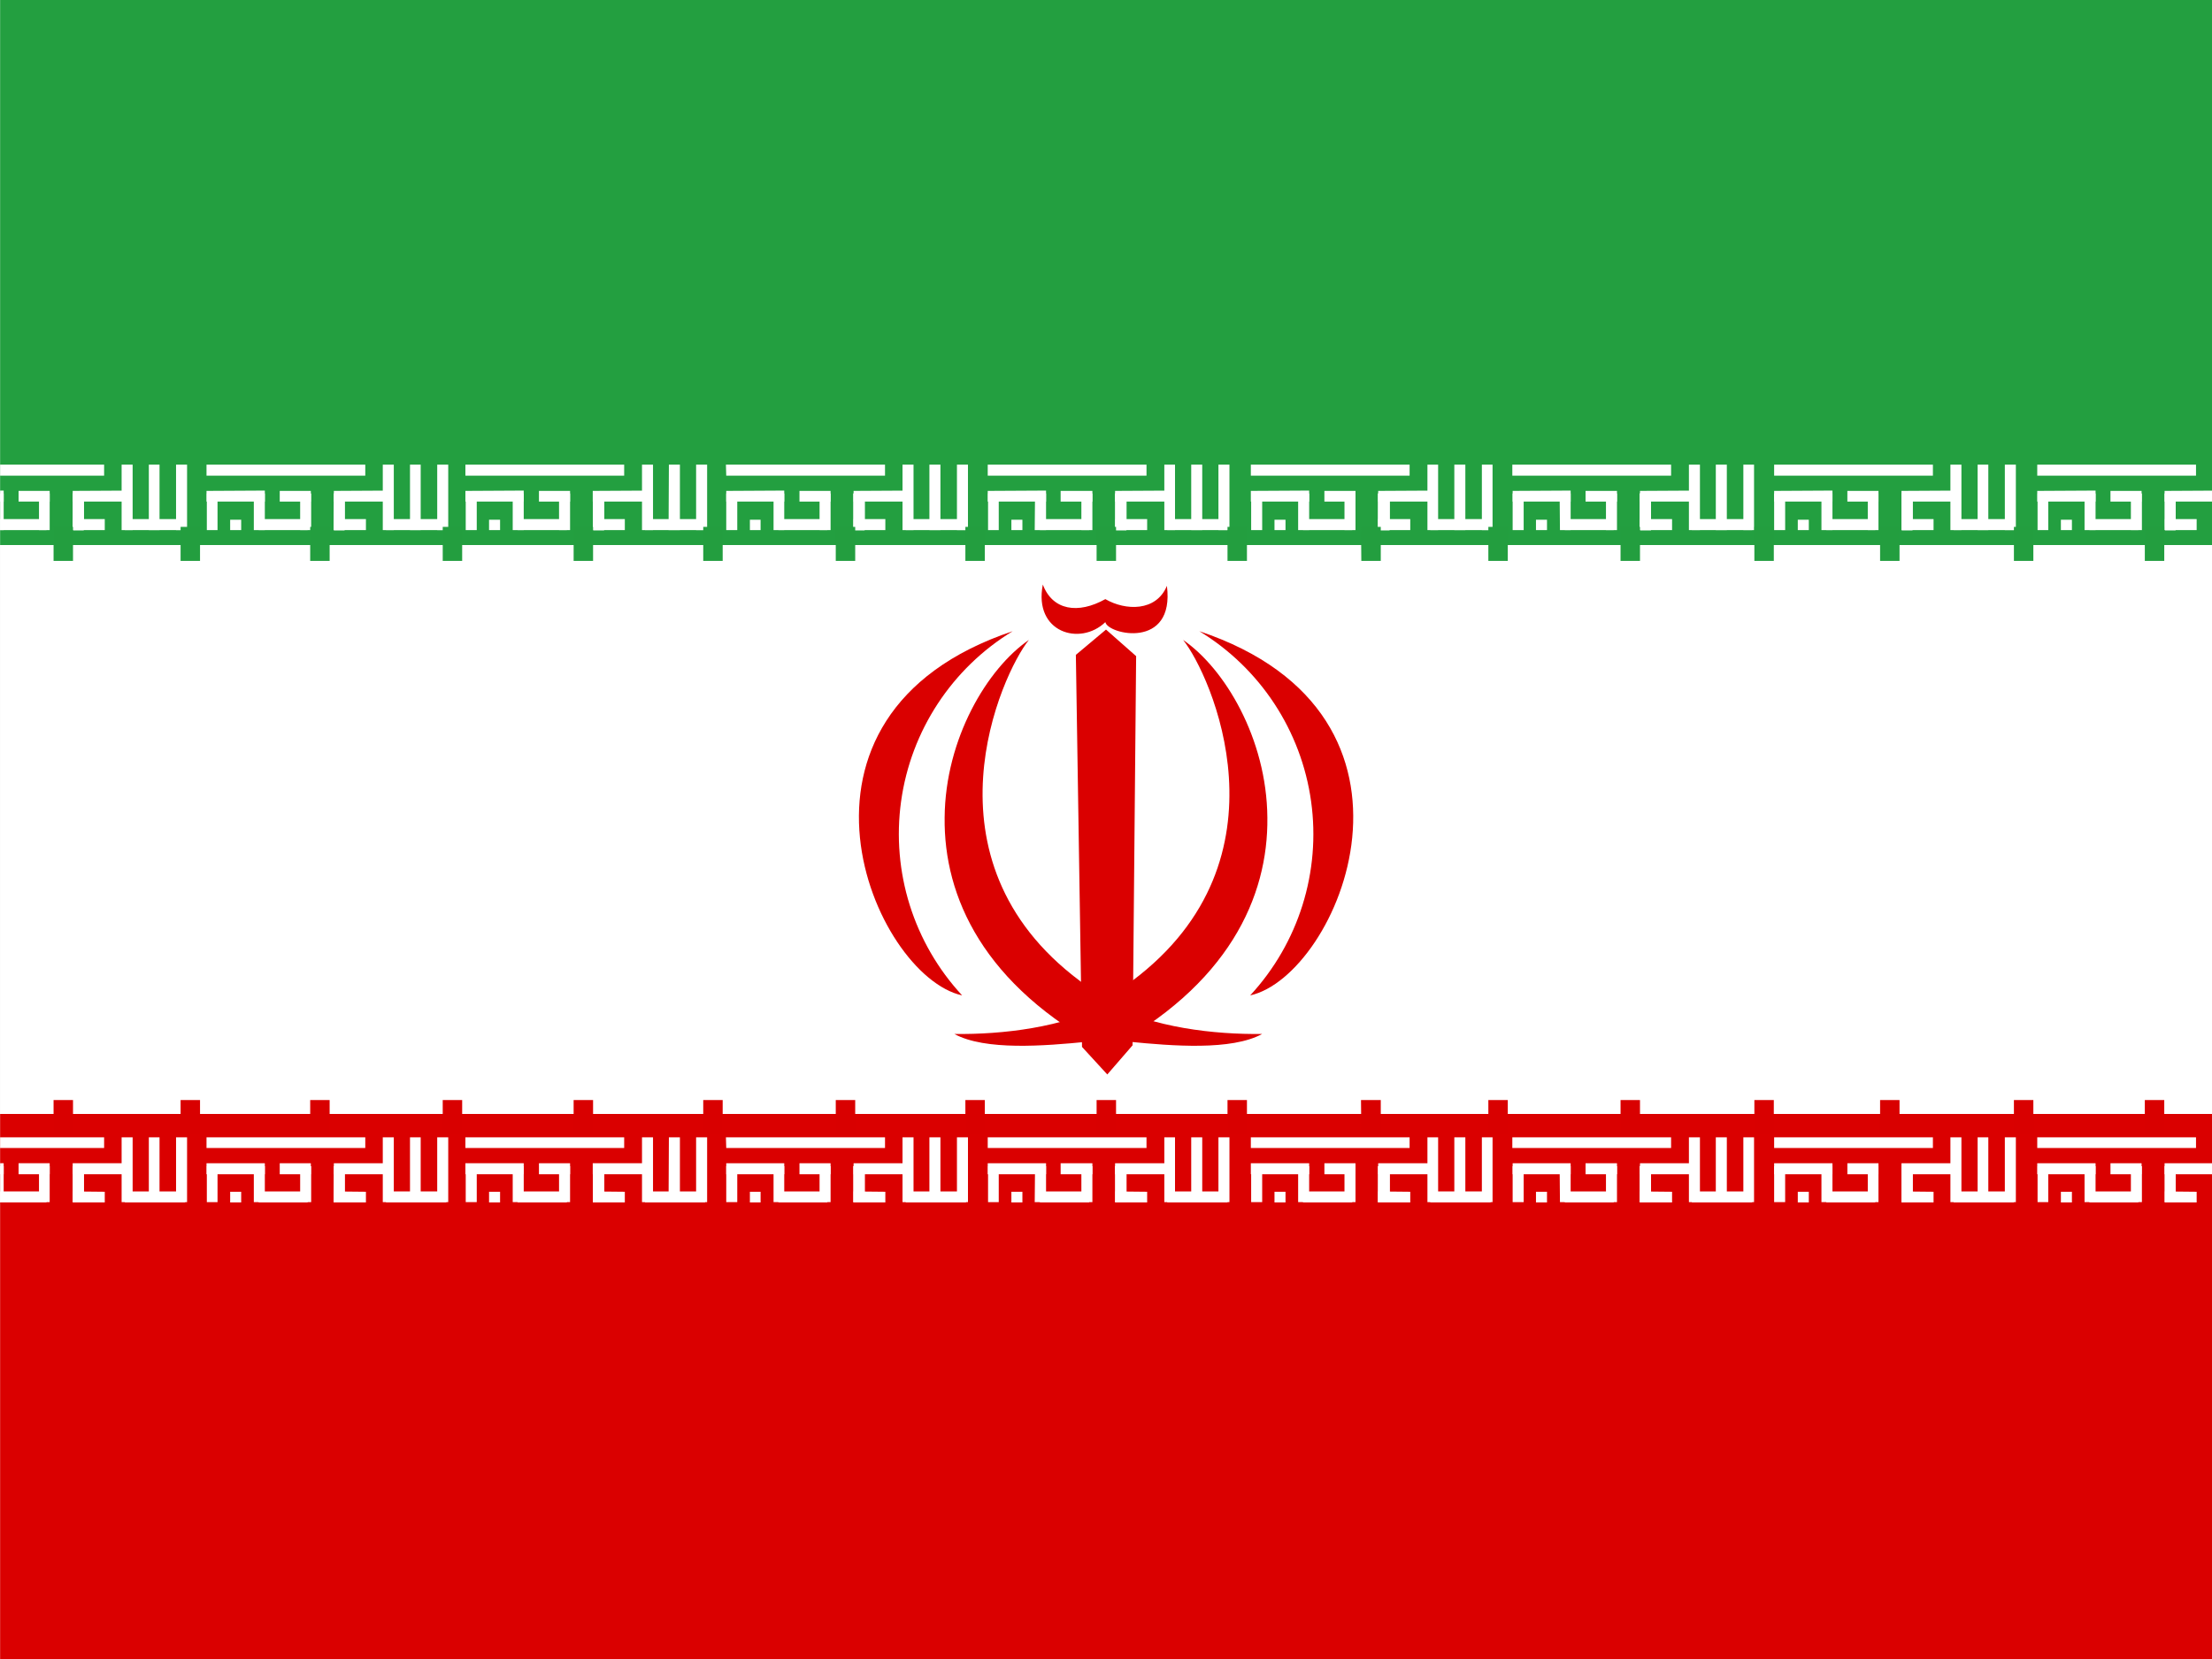
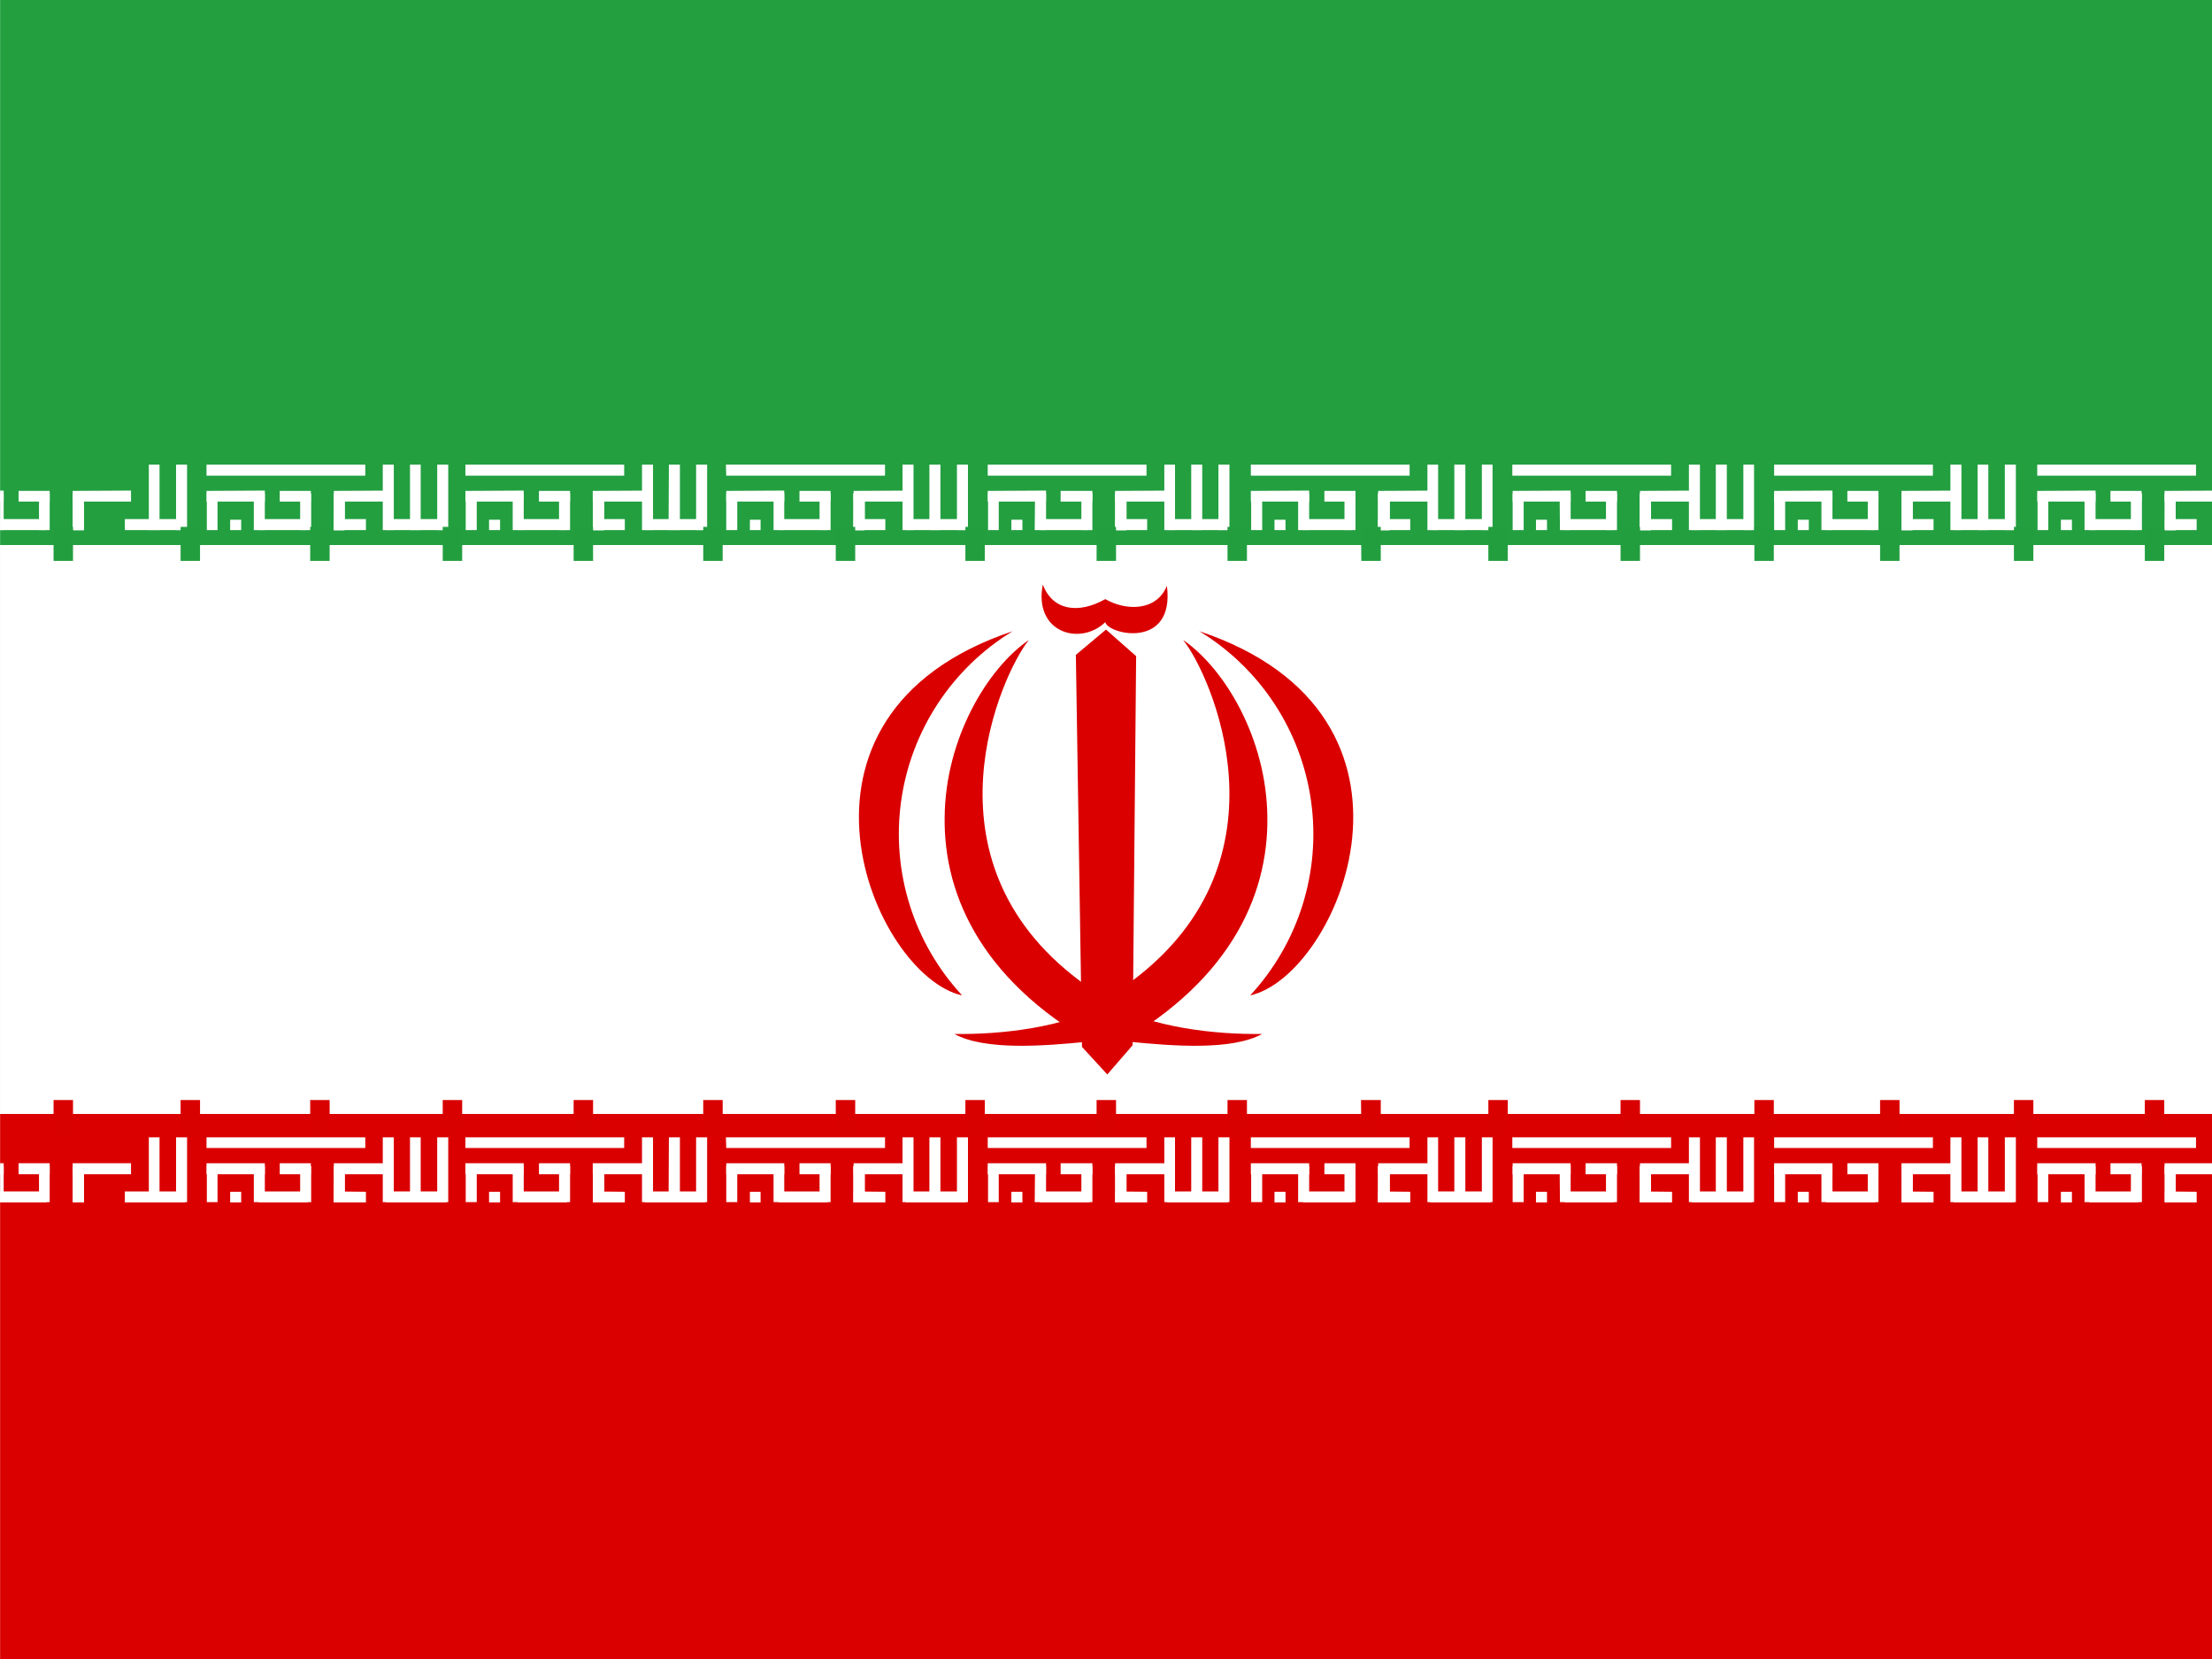
<svg xmlns="http://www.w3.org/2000/svg" id="flag-icon-css-ir" viewBox="0 0 640 480">
  <defs>
    <clipPath id="a">
      <path fill-opacity=".7" d="M-85.3 0h682.7v512H-85.3z" />
    </clipPath>
  </defs>
  <g fill-rule="evenodd" clip-path="url(#a)" transform="translate(80) scale(.9375)">
    <path fill="#fff" d="M-192 0h896v512h-896z" />
    <path fill="#da0000" d="M-192 343.8h896V512h-896z" />
    <g fill="#fff" stroke-width="1pt">
      <path d="M-21.6 351h49v3.3h-49zm7.3 16.8h3.4v3.3h-3.4zm41.9 0v3.3h-9.8v-3.4zm5.2-16.8h3.4v20h-3.4z" />
      <path d="M52.4 367.7v3.4H33.8v-3.4zm-34.6-7.9H21v11.3h-3.3z" />
      <path d="M49.6 351H53v20h-3.4zm-8.4 0h3.3v20h-3.3zm-44.8 8v3.4h-18V359zm39.3 0v3.4h-18V359z" />
      <path d="M17.8 359.9H21V371h-3.3z" />
      <path d="M17.8 359.9H21V371h-3.3z" />
      <path d="M17.8 359.9H21V371h-3.3zm-39.3 0h3.3V371h-3.3zm28.8 0h3.4V371H7.3zm-14.3 0h3.4V371H-7z" />
      <path d="M9.6 367.7v3.4H-5.5v-3.4zm1-8.7v3.4H1V359z" />
    </g>
    <g fill="#fff" stroke-width="1pt">
-       <path d="M-102.2 351h49v3.3h-49zm7.3 16.8h3.4v3.3H-95zm41.9 0v3.3h-9.8v-3.4zm5.2-16.8h3.4v20h-3.4z" />
+       <path d="m-2.52.2 351h49v3.3h-49zm7.3 16.8h3.4v3.3H-95zm41.9 0v3.3h-9.8v-3.4zm5.2-16.8h3.4v20h-3.4z" />
      <path d="M-28.2 367.7v3.4h-18.6v-3.4zm-34.6-7.9h3.3v11.3h-3.3z" />
      <path d="M-31 351h3.4v20H-31zm-8.4 0h3.3v20h-3.3zm-44.8 8v3.4h-18V359zm39.3 0v3.4h-18V359z" />
      <path d="M-62.8 359.9h3.3V371h-3.3z" />
      <path d="M-62.8 359.9h3.3V371h-3.3z" />
      <path d="M-62.8 359.9h3.3V371h-3.3zm-39.3 0h3.3V371h-3.3zm28.8 0h3.3V371h-3.3zm-14.3 0h3.4V371h-3.4z" />
      <path d="M-71 367.7v3.4h-15v-3.4zm1-8.7v3.4h-9.6V359z" />
    </g>
    <g fill="#fff" stroke-width="1pt">
      <path d="M58.3 351h49v3.3h-49zm7.3 16.8H69v3.3h-3.4zm41.9 0v3.3h-9.8v-3.4zm5.3-16.8h3.4v20h-3.4z" />
      <path d="M132.3 367.7v3.4h-18.6v-3.4zm-34.6-7.9h3.4v11.3h-3.4z" />
      <path d="M129.5 351h3.4v20h-3.4zm-8.4 0h3.4v20H121zm-44.8 8v3.4h-18V359zm39.3 0v3.4h-18V359z" />
      <path d="M97.7 359.9h3.4V371h-3.4z" />
      <path d="M97.7 359.9h3.4V371h-3.4z" />
      <path d="M97.7 359.9h3.4V371h-3.4zm-39.3 0h3.4V371h-3.4zm28.8 0h3.4V371h-3.4zm-14.3 0h3.4V371h-3.4z" />
      <path d="M89.6 367.7v3.4H74.4v-3.4zm1-8.7v3.4H81V359z" />
    </g>
    <g fill="#fff" stroke-width="1pt">
      <path d="M622.7 351h49v3.3h-49zm7.3 16.8h3.4v3.3H630zm41.9 0v3.3H662v-3.4zm5.3-16.8h3.3v20h-3.4z" />
      <path d="M696.7 367.7v3.4H678v-3.4zm-34.6-7.9h3.4v11.3H662z" />
      <path d="M694 351h3.3v20h-3.4zm-8.5 0h3.4v20h-3.4zm-44.8 8v3.4h-18V359zm39.3 0v3.4h-18V359z" />
      <path d="M662 359.9h3.5V371H662z" />
      <path d="M662 359.9h3.5V371H662z" />
      <path d="M662 359.9h3.5V371H662zm-39.2 0h3.4V371h-3.4zm28.8 0h3.4V371h-3.4zm-14.3 0h3.4V371h-3.4z" />
      <path d="M654 367.7v3.4h-15.2v-3.4zm1-8.7v3.4h-9.6V359z" />
    </g>
    <g fill="#fff" stroke-width="1pt">
      <path d="M138.7 351h49.1v3.3h-49zm7.4 16.8h3.3v3.3h-3.3zm41.8 0v3.3h-9.8v-3.4zm5.3-16.8h3.4v20h-3.4z" />
      <path d="M212.8 367.7v3.4h-18.6v-3.4zm-34.7-7.9h3.4v11.3h-3.4z" />
      <path d="M210 351h3.4v20H210zm-8.5 0h3.4v20h-3.4zm-44.8 8v3.4h-17.9V359zm39.3 0v3.4h-17.9V359z" />
      <path d="M178.1 359.9h3.4V371h-3.4z" />
      <path d="M178.1 359.9h3.4V371h-3.4z" />
      <path d="M178.1 359.9h3.4V371h-3.4zm-39.3 0h3.4V371h-3.4zm28.8 0h3.4V371h-3.4zm-14.2 0h3.3V371h-3.3z" />
      <path d="M170 367.7v3.4h-15.1v-3.4zm1-8.7v3.4h-9.6V359z" />
    </g>
    <g fill="#fff" stroke-width="1pt">
      <path d="M219.5 351h49v3.3h-49zm7.3 16.8h3.4v3.3h-3.4zm41.9 0v3.3h-9.8v-3.4zM274 351h3.3v20H274z" />
      <path d="M293.5 367.7v3.4h-18.6v-3.4zm-34.6-7.9h3.4v11.3h-3.4z" />
      <path d="M290.7 351h3.4v20h-3.4zm-8.4 0h3.4v20h-3.4zm-44.8 8v3.4h-18V359zm39.3 0v3.4h-18V359z" />
      <path d="M258.9 359.9h3.4V371h-3.4z" />
      <path d="M258.9 359.9h3.4V371h-3.4z" />
      <path d="M258.9 359.9h3.4V371h-3.4zm-39.3 0h3.3V371h-3.3zm28.8 0h3.4V371h-3.4zm-14.3 0h3.4V371H234z" />
      <path d="M250.8 367.7v3.4h-15.2v-3.4zm1-8.7v3.4H242V359z" />
    </g>
    <path fill="#239f40" d="M-192 0h896v168.2h-896z" />
    <g fill="#fff" stroke-width="1pt">
      <path d="M300.7 351h49v3.3h-49zm7.3 16.8h3.4v3.3H308zm41.9 0v3.3H340v-3.4zm5.3-16.8h3.3v20h-3.3z" />
      <path d="M374.7 367.7v3.4h-18.6v-3.4zm-34.6-7.9h3.4v11.3H340z" />
      <path d="M372 351h3.3v20H372zm-8.5 0h3.4v20h-3.4zm-44.8 8v3.4h-18V359zm39.3 0v3.4h-18V359z" />
      <path d="M340 359.9h3.5V371H340z" />
      <path d="M340 359.9h3.5V371H340z" />
      <path d="M340 359.9h3.5V371H340zm-39.2 0h3.4V371h-3.4zm28.8 0h3.4V371h-3.4zm-14.3 0h3.4V371h-3.4z" />
      <path d="M332 367.7v3.4h-15.2v-3.4zm1-8.7v3.4h-9.6V359z" />
    </g>
    <g fill="#fff" stroke-width="1pt">
      <path d="M381.4 351h49v3.3h-49zm7.3 16.8h3.4v3.3h-3.4zm42 0v3.3h-9.9v-3.4zm5.2-16.8h3.4v20h-3.4z" />
      <path d="M455.4 367.7v3.4h-18.6v-3.4zm-34.6-7.9h3.4v11.3h-3.4z" />
      <path d="M452.7 351h3.3v20h-3.3zm-8.5 0h3.4v20h-3.4zm-44.8 8v3.4h-17.9V359zm39.3 0v3.4h-17.9V359z" />
      <path d="M420.8 359.9h3.4V371h-3.4z" />
      <path d="M420.8 359.9h3.4V371h-3.4z" />
      <path d="M420.8 359.9h3.4V371h-3.4zm-39.3 0h3.4V371h-3.4zm28.8 0h3.4V371h-3.4zm-14.3 0h3.4V371h-3.3z" />
      <path d="M412.7 367.7v3.4h-15.1v-3.4zm1-8.7v3.4H404V359z" />
    </g>
    <g fill="#fff" stroke-width="1pt">
      <path d="M462.2 351h49v3.3h-49zm7.3 16.8h3.4v3.3h-3.4zm41.9 0v3.3h-9.8v-3.4zm5.2-16.8h3.4v20h-3.4z" />
      <path d="M536.2 367.7v3.4h-18.6v-3.4zm-34.7-7.9h3.4v11.3h-3.4z" />
      <path d="M533.4 351h3.4v20h-3.4zm-8.4 0h3.3v20H525zm-44.8 8v3.4h-18V359zm39.3 0v3.4h-18V359z" />
      <path d="M501.6 359.9h3.3V371h-3.3z" />
      <path d="M501.6 359.9h3.3V371h-3.3z" />
      <path d="M501.6 359.9h3.3V371h-3.3zm-39.4 0h3.4V371h-3.4zm28.9 0h3.3V371h-3.3zm-14.3 0h3.4V371h-3.4z" />
      <path d="M493.4 367.7v3.4h-15.1v-3.4zm1-8.7v3.4h-9.6V359z" />
    </g>
    <g fill="#fff" stroke-width="1pt">
      <path d="M543.4 351h49v3.3h-49zm7.3 16.8h3.4v3.3h-3.4zm41.9 0v3.3h-9.8v-3.4zm5.2-16.8h3.4v20h-3.4z" />
      <path d="M617.4 367.7v3.4h-18.6v-3.4zm-34.6-7.9h3.3v11.3h-3.3z" />
      <path d="M614.6 351h3.4v20h-3.4zm-8.4 0h3.3v20h-3.3zm-44.8 8v3.4h-18V359zm39.3 0v3.4h-18V359z" />
      <path d="M582.8 359.9h3.3V371h-3.3z" />
      <path d="M582.8 359.9h3.3V371h-3.3z" />
      <path d="M582.8 359.9h3.3V371h-3.3zm-39.3 0h3.3V371h-3.3zm28.8 0h3.4V371h-3.4zm-14.3 0h3.4V371H558z" />
      <path d="M574.6 367.7v3.4h-15.1v-3.4zm1-8.7v3.4H566V359z" />
    </g>
    <g fill="#fff" stroke-width="1pt">
      <path d="M-183.8 351h49v3.3h-49zm7.3 16.8h3.4v3.3h-3.4zm42 0v3.3h-9.9v-3.4zm5.2-16.8h3.4v20h-3.4z" />
-       <path d="M-109.8 367.7v3.4h-18.6v-3.4zm-34.6-7.9h3.4v11.3h-3.4z" />
+       <path d="m-2.59.8 367.7v3.4h-18.6v-3.4zm-34.6-7.9h3.4v11.3h-3.4z" />
      <path d="M-112.5 351h3.3v20h-3.3zm-8.5 0h3.4v20h-3.4zm-44.8 8v3.4h-17.9V359zm39.3 0v3.4h-17.9V359z" />
      <path d="M-144.4 359.9h3.4V371h-3.4z" />
      <path d="M-144.4 359.9h3.4V371h-3.4z" />
      <path d="M-144.4 359.9h3.4V371h-3.4zm-39.3 0h3.4V371h-3.4zm28.8 0h3.4V371h-3.4zm-14.3 0h3.4V371h-3.4z" />
      <path d="M-152.5 367.7v3.4h-15.2v-3.4zm1-8.7v3.4h-9.6V359z" />
    </g>
    <g fill="#fff" stroke-width="1pt">
      <path d="M-21.6 143.4h49v3.4h-49zm7.3 17h3.4v3.2h-3.4zm41.9-.2v3.4h-9.8v-3.4zm5.2-16.8h3.4v20.2h-3.4z" />
      <path d="M52.4 160.2v3.4H33.8v-3.4zm-34.6-7.9H21v11.3h-3.3z" />
      <path d="M49.6 143.4H53v20.2h-3.4zm-8.4 0h3.3v20.2h-3.3zm-44.8 8v3.4h-18v-3.3zm39.3 0v3.4h-18v-3.3z" />
      <path d="M17.8 152.3H21v11.3h-3.3z" />
      <path d="M17.8 152.3H21v11.3h-3.3z" />
      <path d="M17.8 152.3H21v11.3h-3.3zm-39.3 0h3.3v11.3h-3.3zm28.8 0h3.4v11.3H7.3zm-14.3 0h3.4v11.3H-7z" />
      <path d="M9.6 160.2v3.4H-5.5v-3.4zm1-8.7v3.3H1v-3.3z" />
    </g>
    <g fill="#fff" stroke-width="1pt">
-       <path d="M-102.2 143.4h49v3.4h-49zm7.3 17h3.4v3.2H-95zm41.9-.2v3.4h-9.8v-3.4zm5.2-16.8h3.4v20.2h-3.4z" />
+       <path d="m-2.52.2 143.4h49v3.4h-49zm7.3 17h3.4v3.2H-95zm41.9-.2v3.4h-9.8v-3.4zm5.2-16.8h3.4v20.2h-3.4z" />
      <path d="M-28.2 160.2v3.4h-18.6v-3.4zm-34.6-7.9h3.3v11.3h-3.3z" />
      <path d="M-31 143.4h3.4v20.2H-31zm-8.4 0h3.3v20.2h-3.3zm-44.8 8v3.4h-18v-3.3zm39.3 0v3.4h-18v-3.3z" />
      <path d="M-62.8 152.3h3.3v11.3h-3.3z" />
      <path d="M-62.8 152.3h3.3v11.3h-3.3z" />
      <path d="M-62.8 152.3h3.3v11.3h-3.3zm-39.3 0h3.3v11.3h-3.3zm28.8 0h3.3v11.3h-3.3zm-14.3 0h3.4v11.3h-3.4z" />
      <path d="M-71 160.2v3.4h-15v-3.4zm1-8.7v3.3h-9.6v-3.3z" />
    </g>
    <g fill="#fff" stroke-width="1pt">
      <path d="M58.3 143.4h49v3.4h-49zm7.3 17H69v3.2h-3.4zm41.9-.2v3.4h-9.8v-3.4zm5.3-16.8h3.4v20.2h-3.4z" />
      <path d="M132.3 160.2v3.4h-18.6v-3.4zm-34.6-7.9h3.4v11.3h-3.4z" />
      <path d="M129.5 143.4h3.4v20.2h-3.4zm-8.4 0h3.4v20.2H121zm-44.8 8v3.4h-18v-3.3zm39.3 0v3.4h-18v-3.3z" />
      <path d="M97.7 152.3h3.4v11.3h-3.4z" />
      <path d="M97.7 152.3h3.4v11.3h-3.4z" />
      <path d="M97.7 152.3h3.4v11.3h-3.4zm-39.3 0h3.4v11.3h-3.4zm28.8 0h3.4v11.3h-3.4zm-14.3 0h3.4v11.3h-3.4z" />
      <path d="M89.6 160.2v3.4H74.4v-3.4zm1-8.7v3.3H81v-3.3z" />
    </g>
    <g fill="#fff" stroke-width="1pt">
      <path d="M622.7 143.4h49v3.4h-49zm7.3 17h3.4v3.2H630zm41.9-.2v3.4H662v-3.4zm5.3-16.8h3.3v20.2h-3.4z" />
      <path d="M696.7 160.2v3.4H678v-3.4zm-34.6-7.9h3.4v11.3H662z" />
      <path d="M694 143.4h3.3v20.2h-3.4zm-8.5 0h3.4v20.2h-3.4zm-44.8 8v3.4h-18v-3.3zm39.3 0v3.4h-18v-3.3z" />
      <path d="M662 152.3h3.5v11.3H662z" />
      <path d="M662 152.3h3.5v11.3H662z" />
      <path d="M662 152.3h3.5v11.3H662zm-39.2 0h3.4v11.3h-3.4zm28.8 0h3.4v11.3h-3.4zm-14.3 0h3.4v11.3h-3.4z" />
      <path d="M654 160.2v3.4h-15.2v-3.4zm1-8.7v3.3h-9.6v-3.3z" />
    </g>
    <g fill="#fff" stroke-width="1pt">
      <path d="M138.7 143.4h49.1v3.4h-49zm7.4 17h3.3v3.2h-3.3zm41.8-.2v3.4h-9.8v-3.4zm5.3-16.8h3.4v20.2h-3.4z" />
      <path d="M212.8 160.2v3.4h-18.6v-3.4zm-34.7-7.9h3.4v11.3h-3.4z" />
      <path d="M210 143.4h3.4v20.2H210zm-8.5 0h3.4v20.2h-3.4zm-44.8 8v3.4h-17.9v-3.3zm39.3 0v3.4h-17.9v-3.3z" />
      <path d="M178.1 152.3h3.4v11.3h-3.4z" />
      <path d="M178.1 152.3h3.4v11.3h-3.4z" />
      <path d="M178.1 152.3h3.4v11.3h-3.4zm-39.3 0h3.4v11.3h-3.4zm28.8 0h3.4v11.3h-3.4zm-14.2 0h3.3v11.3h-3.3z" />
      <path d="M170 160.2v3.4h-15.1v-3.4zm1-8.7v3.3h-9.6v-3.3z" />
    </g>
    <g fill="#fff" stroke-width="1pt">
      <path d="M219.5 143.4h49v3.4h-49zm7.3 17h3.4v3.2h-3.4zm41.9-.2v3.4h-9.8v-3.4zm5.3-16.8h3.3v20.2H274z" />
      <path d="M293.5 160.2v3.4h-18.6v-3.4zm-34.6-7.9h3.4v11.3h-3.4z" />
      <path d="M290.7 143.4h3.4v20.2h-3.4zm-8.4 0h3.4v20.2h-3.4zm-44.8 8v3.4h-18v-3.3zm39.3 0v3.4h-18v-3.3z" />
      <path d="M258.9 152.3h3.4v11.3h-3.4z" />
      <path d="M258.9 152.3h3.4v11.3h-3.4z" />
      <path d="M258.9 152.3h3.4v11.3h-3.4zm-39.3 0h3.3v11.3h-3.3zm28.8 0h3.4v11.3h-3.4zm-14.3 0h3.4v11.3H234z" />
      <path d="M250.8 160.2v3.4h-15.2v-3.4zm1-8.7v3.3H242v-3.3z" />
    </g>
    <g fill="#fff" stroke-width="1pt">
      <path d="M300.7 143.4h49v3.4h-49zm7.3 17h3.4v3.2H308zm41.9-.2v3.4H340v-3.4zm5.3-16.8h3.3v20.2h-3.3z" />
      <path d="M374.7 160.2v3.4h-18.6v-3.4zm-34.6-7.9h3.4v11.3H340z" />
      <path d="M372 143.4h3.3v20.2H372zm-8.5 0h3.4v20.2h-3.4zm-44.8 8v3.4h-18v-3.3zm39.3 0v3.4h-18v-3.3z" />
      <path d="M340 152.3h3.5v11.3H340z" />
      <path d="M340 152.3h3.5v11.3H340z" />
      <path d="M340 152.3h3.5v11.3H340zm-39.2 0h3.4v11.3h-3.4zm28.8 0h3.4v11.3h-3.4zm-14.3 0h3.4v11.3h-3.4z" />
      <path d="M332 160.2v3.4h-15.2v-3.4zm1-8.7v3.3h-9.6v-3.3z" />
    </g>
    <g fill="#fff" stroke-width="1pt">
      <path d="M381.4 143.4h49v3.4h-49zm7.3 17h3.4v3.2h-3.4zm42-.2v3.4h-9.9v-3.4zm5.2-16.8h3.4v20.2h-3.4z" />
      <path d="M455.4 160.2v3.4h-18.6v-3.4zm-34.6-7.9h3.4v11.3h-3.4z" />
      <path d="M452.7 143.4h3.3v20.2h-3.3zm-8.5 0h3.4v20.2h-3.4zm-44.8 8v3.4h-17.9v-3.3zm39.3 0v3.4h-17.9v-3.3z" />
      <path d="M420.8 152.3h3.4v11.3h-3.4z" />
      <path d="M420.8 152.3h3.4v11.3h-3.4z" />
      <path d="M420.8 152.3h3.4v11.3h-3.4zm-39.3 0h3.4v11.3h-3.4zm28.8 0h3.4v11.3h-3.4zm-14.3 0h3.4v11.3h-3.3z" />
      <path d="M412.7 160.2v3.4h-15.1v-3.4zm1-8.7v3.3H404v-3.3z" />
    </g>
    <g fill="#fff" stroke-width="1pt">
      <path d="M462.2 143.4h49v3.4h-49zm7.3 17h3.4v3.2h-3.4zm41.9-.2v3.4h-9.8v-3.4zm5.2-16.8h3.4v20.2h-3.4z" />
      <path d="M536.2 160.2v3.4h-18.6v-3.4zm-34.7-7.9h3.4v11.3h-3.4z" />
      <path d="M533.4 143.4h3.4v20.2h-3.4zm-8.4 0h3.3v20.2H525zm-44.8 8v3.4h-18v-3.3zm39.3 0v3.4h-18v-3.3z" />
      <path d="M501.6 152.3h3.3v11.3h-3.3z" />
      <path d="M501.6 152.3h3.3v11.3h-3.3z" />
      <path d="M501.6 152.3h3.3v11.3h-3.3zm-39.4 0h3.4v11.3h-3.4zm28.9 0h3.3v11.3h-3.3zm-14.3 0h3.4v11.3h-3.4z" />
      <path d="M493.4 160.2v3.4h-15.1v-3.4zm1-8.7v3.3h-9.6v-3.3z" />
    </g>
    <g fill="#fff" stroke-width="1pt">
      <path d="M543.4 143.4h49v3.4h-49zm7.3 17h3.4v3.2h-3.4zm41.9-.2v3.4h-9.8v-3.4zm5.2-16.8h3.4v20.2h-3.4z" />
      <path d="M617.4 160.2v3.4h-18.6v-3.4zm-34.6-7.9h3.3v11.3h-3.3z" />
      <path d="M614.6 143.4h3.4v20.2h-3.4zm-8.4 0h3.3v20.2h-3.3zm-44.8 8v3.4h-18v-3.3zm39.3 0v3.4h-18v-3.3z" />
      <path d="M582.8 152.3h3.3v11.3h-3.3z" />
      <path d="M582.8 152.3h3.3v11.3h-3.3z" />
      <path d="M582.8 152.3h3.3v11.3h-3.3zm-39.3 0h3.3v11.3h-3.3zm28.8 0h3.4v11.3h-3.4zm-14.3 0h3.4v11.3H558z" />
      <path d="M574.6 160.2v3.4h-15.1v-3.4zm1-8.7v3.3H566v-3.3z" />
    </g>
    <g fill="#fff" stroke-width="1pt">
      <path d="M-183.8 143.4h49v3.4h-49zm7.3 17h3.4v3.2h-3.4zm42-.2v3.4h-9.9v-3.4zm5.2-16.8h3.4v20.2h-3.4z" />
-       <path d="M-109.8 160.2v3.4h-18.6v-3.4zm-34.6-7.9h3.4v11.3h-3.4z" />
+       <path d="m-2.59.8 160.2v3.4h-18.6v-3.4zm-34.6-7.9h3.4v11.3h-3.4z" />
      <path d="M-112.5 143.4h3.3v20.2h-3.3zm-8.5 0h3.4v20.2h-3.4zm-44.8 8v3.4h-17.9v-3.3zm39.3 0v3.4h-17.9v-3.3z" />
      <path d="M-144.4 152.3h3.4v11.3h-3.4z" />
      <path d="M-144.4 152.3h3.4v11.3h-3.4z" />
      <path d="M-144.4 152.3h3.4v11.3h-3.4zm-39.3 0h3.4v11.3h-3.4zm28.8 0h3.4v11.3h-3.4zm-14.3 0h3.4v11.3h-3.4z" />
      <path d="M-152.5 160.2v3.4h-15.2v-3.4zm1-8.7v3.3h-9.6v-3.3z" />
    </g>
    <path fill="#d90000" stroke-width="1pt" d="M-68.8 339.5h6V350h-6zm160.5 0h6V350h-6zm-283.7 0h6V350h-6zm81.5 0h6V350h-6zm80.9 0h6V350h-6zm40 0h6V350h-6zm40.9 0h6V350h-6zm80.4 0h6V350h-6zm203 0h6.1V350h-6zm-162.1 0h6V350h-6zm40 0h6V350h-6zm40.5 0h6V350h-6zm40.4 0h6V350h-6zm323.2 0h6V350h-6zm-242.7 0h6V350h-6zm40.8 0h6V350h-6zm41.3 0h6V350h-6zm38.8 0h6V350h-6zm41.3 0h6V350h-6zm40.4 0h6V350h-6zm119.7 0h6V350h-6zm-38.8 0h6V350h-6zm-808.9 0h6V350h-6z" />
    <path fill="#239e3f" stroke-width="1pt" d="M-68.8 162.6h6v10.5h-6zm160.5 0h6v10.5h-6zm-283.7 0h6v10.5h-6zm81.5 0h6v10.5h-6zm80.9 0h6v10.5h-6zm40 0h6v10.5h-6zm40.9 0h6v10.5h-6zm80.4 0h6v10.5h-6zm203 0h6.1v10.5h-6zm-162.1 0h6v10.5h-6zm40 0h6v10.5h-6zm40.5 0h6v10.5h-6zm40.4 0h6v10.5h-6zm323.2 0h6v10.5h-6zm-242.7 0h6v10.5h-6zm40.8 0h6v10.5h-6zm41.3 0h6v10.5h-6zm38.8 0h6v10.5h-6zm41.3 0h6v10.5h-6zm40.4 0h6v10.5h-6zm119.7 0h6v10.5h-6zm-38.8 0h6v10.5h-6zm-808.9 0h6v10.5h-6z" />
    <g fill="#da0000">
      <path d="M279.8 197.5c8.4 10.4 34.5 67.6-15.7 105.2-23.7 17.8-9 18.6-8.3 21.6 38-20.1 50.3-47.5 50-72-.2-24.4-13.2-46-26-54.8z" />
      <path d="M284.8 194.8a73.3 73.3 0 0115.7 112.4c27.2-6 62-86.4-15.7-112.4zm-57.6 0a73.3 73.3 0 00-15.6 112.4c-27.3-6-62-86.4 15.6-112.4z" />
      <path d="M232.2 197.5c-8.4 10.4-34.5 67.6 15.7 105.2 23.6 17.8 9 18.6 8.3 21.6-38-20.1-50.3-47.5-50-72 .2-24.4 13.2-46 26-54.8z" />
      <path d="M304.2 319.1c-14.9.2-33.6-2-47.5-9.3 2.3 4.5 4.2 7.3 6.5 11.7 13.2 1.3 31.5 2.8 41-2.4zm-95 0c14.9.2 33.6-2 47.5-9.3-2.3 4.5-4.2 7.3-6.5 11.7-13.2 1.3-31.5 2.8-41-2.4zm27.3-138.7c3 8 10.9 9.2 19.3 4.5 6.2 3.6 15.7 3.9 19-4.1 2.5 19.8-18.3 15-19 11.2-7.8 7.5-22.2 3.2-19.3-11.6z" />
      <path d="M256.4 331.6l7.8-9 1.1-120.1-9.3-8.2-9.3 7.8 1.9 121 7.8 8.5z" />
    </g>
  </g>
</svg>
